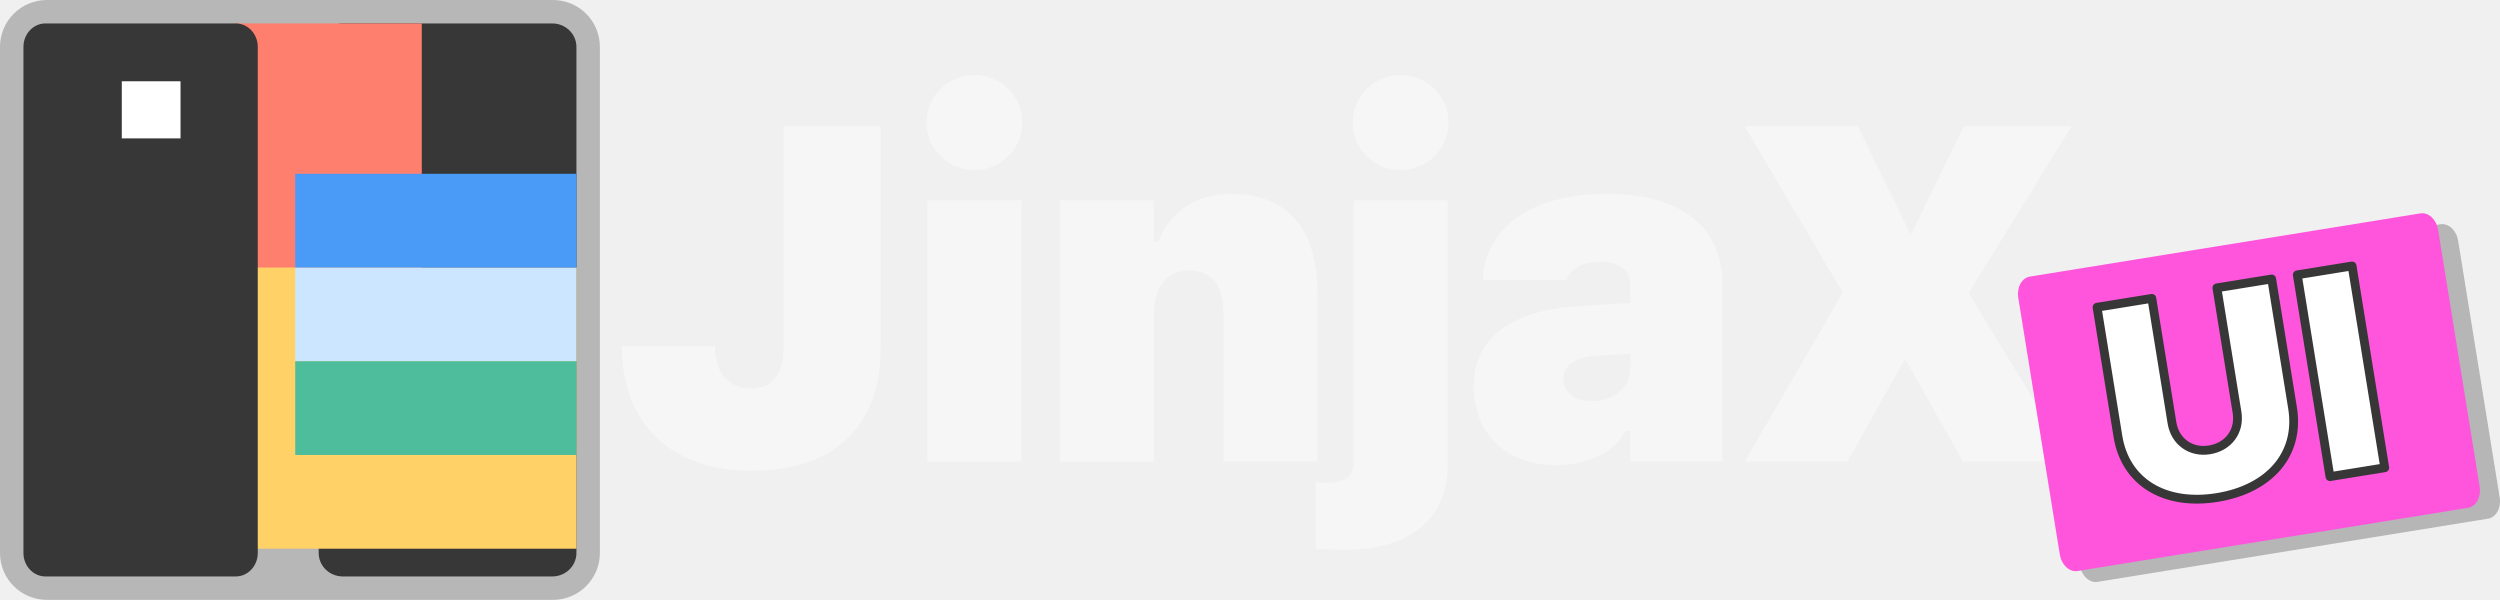
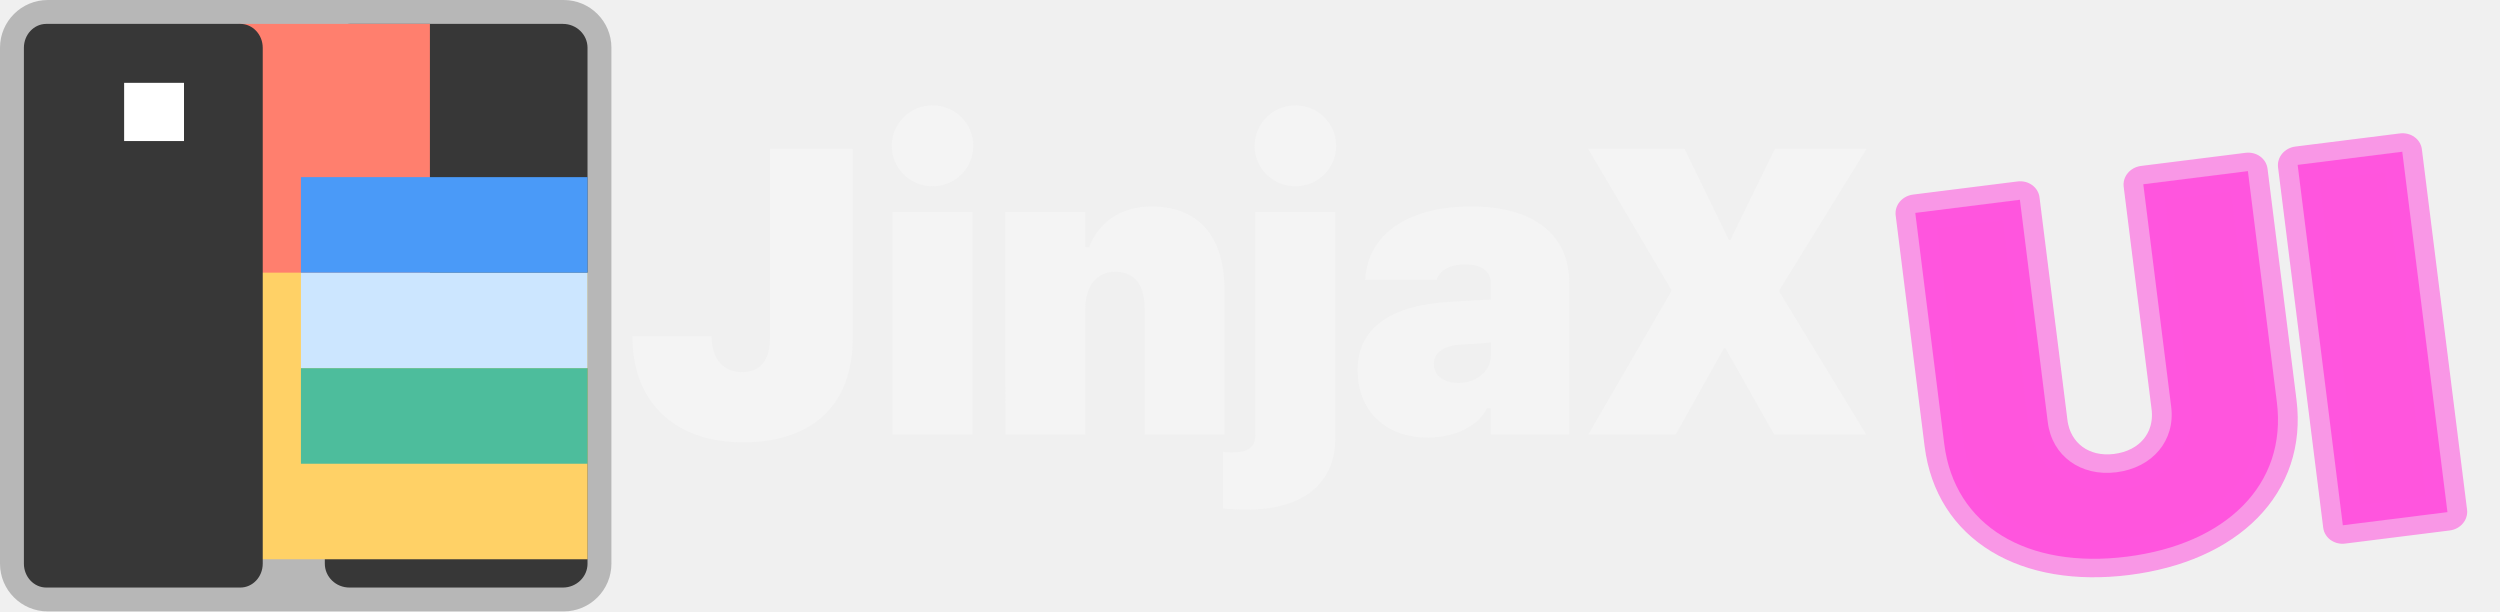
- <svg xmlns="http://www.w3.org/2000/svg" width="100.022mm" height="24mm" viewBox="0 0 100.022 24" version="1.1" id="svg8">
+ <svg xmlns="http://www.w3.org/2000/svg" width="98.132mm" height="24mm" viewBox="0 0 98.132 24" version="1.1" id="svg8">
  <defs id="defs8">
    <rect x="82.986" y="-69.784" width="38.664" height="18.546" id="rect4" />
  </defs>
-   <path d="m 30.082,18.838 c 3.282,0 5.152,-1.786 5.152,-4.892 V 5.047 h -3.887 v 8.872 c 0,1.06 -0.449,1.619 -1.321,1.619 -0.862,0 -1.421,-0.605 -1.421,-1.665 v -0.019 h -3.723 v 0.029 c 0,3.106 2.026,4.957 5.198,4.957 z M 38.984,6.804 c 1.054,0 1.916,-0.837 1.916,-1.897 0,-1.07 -0.862,-1.907 -1.916,-1.907 -1.045,0 -1.916,0.837 -1.916,1.907 0,1.06 0.871,1.897 1.916,1.897 z M 37.104,18.467 h 3.759 V 8.013 H 37.104 Z m 5.3,4.76e-4 h 3.759 v -5.906 c 0,-1.014 0.504,-1.739 1.403,-1.739 0.954,0 1.385,0.651 1.385,1.739 v 5.905 h 3.759 v -6.752 c 0,-2.511 -1.174,-3.962 -3.447,-3.962 -1.43,0 -2.494,0.763 -2.916,1.916 H 46.163 V 8.013 H 42.404 Z M 56.037,6.804 c 1.054,0 1.916,-0.837 1.916,-1.897 0,-1.07 -0.862,-1.907 -1.916,-1.907 -1.045,0 -1.916,0.837 -1.916,1.907 0,1.06 0.871,1.897 1.916,1.897 z m -2.255,15.196 c 2.613,0 4.135,-1.237 4.135,-3.357 V 8.013 H 54.158 V 18.476 c 0,0.586 -0.33,0.837 -1.091,0.837 -0.156,0 -0.321,-0.009 -0.431,-0.028 v 2.66 c 0.22,0.028 0.77,0.056 1.146,0.056 z m 8.462,-3.385 c 1.302,0 2.402,-0.549 2.796,-1.377 h 0.183 v 1.228 h 3.686 v -7.114 c 0,-2.288 -1.678,-3.599 -4.621,-3.599 -2.961,0 -4.804,1.311 -4.96,3.329 l -0.009,0.121 h 3.355 l 0.019,-0.046 c 0.174,-0.437 0.623,-0.679 1.366,-0.679 0.724,0 1.164,0.335 1.164,0.874 v 0.771 l -2.035,0.121 c -2.732,0.167 -4.227,1.283 -4.227,3.181 v 0.018 c 0,1.907 1.311,3.171 3.282,3.171 z m 0.303,-3.46 v -0.019 c 0,-0.502 0.458,-0.837 1.247,-0.892 l 1.43,-0.093 v 0.605 c 0,0.725 -0.669,1.292 -1.513,1.292 -0.715,0 -1.164,-0.353 -1.164,-0.893 z m 7.261,3.311 h 4.108 l 2.265,-4.046 h 0.074 l 2.283,4.046 h 4.328 l -4.08,-6.705 v -0.074 l 4.098,-6.64 h -4.309 l -2.09,4.278 h -0.073 L 74.329,5.047 H 69.8 l 3.906,6.622 v 0.074 z" aria-label="JinjaX" style="font-weight:900;font-family:'SF Pro Text';fill:#f6f6f6;fill-opacity:1;stroke:none;stroke-width:0.684;stroke-miterlimit:4;stroke-dasharray:none;stroke-dashoffset:0;stroke-opacity:1" id="path1" />
+   <path d="m 29.169,17.363 c 2.741,0 4.303,-1.491 4.303,-4.085 V 5.844 h -3.247 v 7.41 c 0,0.886 -0.375,1.352 -1.103,1.352 -0.72,0 -1.187,-0.505 -1.187,-1.39 v -0.016 h -3.109 v 0.024 c 0,2.594 1.692,4.14 4.342,4.14 z m 7.435,-10.051 c 0.881,0 1.6,-0.699 1.6,-1.584 0,-0.894 -0.72,-1.592 -1.6,-1.592 -0.873,0 -1.6,0.699 -1.6,1.592 0,0.885 0.728,1.584 1.6,1.584 z M 35.035,17.052 H 38.174 V 8.322 h -3.14 z m 4.426,3.97e-4 h 3.139 v -4.932 c 0,-0.847 0.421,-1.453 1.171,-1.453 0.797,0 1.157,0.544 1.157,1.453 v 4.932 h 3.139 V 11.413 c 0,-2.097 -0.98,-3.309 -2.879,-3.309 -1.195,0 -2.083,0.637 -2.435,1.6 H 42.6 V 8.322 H 39.46 Z M 50.847,7.312 c 0.881,0 1.6,-0.699 1.6,-1.584 0,-0.894 -0.72,-1.592 -1.6,-1.592 -0.873,0 -1.6,0.699 -1.6,1.592 0,0.885 0.728,1.584 1.6,1.584 z M 48.963,20.004 c 2.182,0 3.453,-1.033 3.453,-2.804 V 8.322 h -3.14 v 8.738 c 0,0.489 -0.276,0.699 -0.911,0.699 -0.13,0 -0.268,-0.007 -0.36,-0.023 v 2.221 c 0.184,0.023 0.643,0.047 0.957,0.047 z m 7.068,-2.827 c 1.087,0 2.006,-0.459 2.335,-1.15 h 0.153 v 1.025 h 3.078 v -5.942 c 0,-1.911 -1.401,-3.006 -3.859,-3.006 -2.473,0 -4.012,1.095 -4.142,2.781 l -0.008,0.101 h 2.802 l 0.016,-0.039 c 0.145,-0.365 0.521,-0.567 1.141,-0.567 0.605,0 0.972,0.28 0.972,0.73 v 0.644 l -1.7,0.101 c -2.282,0.14 -3.53,1.072 -3.53,2.657 v 0.015 c 0,1.592 1.095,2.649 2.741,2.649 z m 0.253,-2.89 v -0.016 c 0,-0.419 0.383,-0.699 1.041,-0.745 l 1.195,-0.078 v 0.505 c 0,0.606 -0.559,1.079 -1.264,1.079 -0.597,0 -0.972,-0.295 -0.972,-0.746 z m 6.064,2.765 h 3.43 l 1.891,-3.379 h 0.062 l 1.907,3.379 h 3.614 L 69.845,11.452 v -0.062 L 73.267,5.844 H 69.669 l -1.746,3.573 h -0.061 L 66.123,5.844 h -3.783 l 3.262,5.53 v 0.062 z" aria-label="JinjaX" style="font-weight:900;font-family:'SF Pro Text';fill:#f4f4f4;fill-opacity:1;stroke:none;stroke-width:0.571;stroke-miterlimit:4;stroke-dasharray:none;stroke-dashoffset:0;stroke-opacity:1" id="path1" />
  <rect width="24" height="24" fill="#a9a9a9" opacity="0.8" x="0" y="0" id="rect1" ry="1.875" style="stroke-width:0.068" rx="1.875" />
  <rect x="12.75" y="0.938" width="10.312" height="22.125" rx="0.968" ry="0.938" fill="#ffffff" id="rect12" style="fill:#373737;fill-opacity:1;stroke-width:0.071" />
  <rect x="9.375" y="0.938" width="7.5" height="10.312" fill="#ff7f6e" rx="0" ry="0" id="rect11" style="stroke-width:0.07" />
  <rect x="3.375" y="10.703" width="19.688" height="11.25" fill="#ffd166" rx="0" ry="0" id="rect13" style="stroke-width:0.143" />
  <rect x="11.812" y="10.703" width="11.25" height="3.75" fill="#cce6ff" rx="0" ry="0" id="rect16" style="stroke-width:0.075" />
  <rect x="11.812" y="14.453" width="11.25" height="3.75" fill="#4dbd9c" rx="0" ry="0" id="rect17" style="stroke-width:0.068" />
  <rect x="11.812" y="6.953" width="11.25" height="3.75" fill="#4a9af8" rx="0" ry="0" id="rect15" style="stroke-width:0.075" />
  <rect x="0.938" y="0.938" width="9.375" height="22.125" rx="0.88" ry="0.938" fill="#ffffff" id="rect12-6" style="fill:#373737;fill-opacity:1;stroke-width:0.068" />
  <rect x="4.978" y="3.357" width="2.139" height="2.074" fill="none" stroke="#000000" stroke-width="0.211" id="rect3" style="fill:#ffffff;fill-opacity:1;stroke:#ffffff" />
  <text xml:space="preserve" transform="scale(0.2645833)" id="text2" style="font-weight:bold;font-family:'Roboto Condensed';-inkscape-font-specification:'Roboto Condensed,  Bold';text-align:start;writing-mode:lr-tb;direction:ltr;white-space:pre;shape-inside:url(#rect4);fill:#ff55dd;stroke:none;stroke-width:8;stroke-linecap:round;stroke-linejoin:round" />
-   <g id="g5" transform="matrix(1.311473,-0.2122333,0.2122333,1.311473,24.69554,45.95582)">
-     <rect style="fill:#000000;fill-opacity:0.243;stroke:none;stroke-width:2.147;stroke-linecap:round;stroke-linejoin:round" id="rect2-7" width="12.808" height="8.982" x="46.286" y="-18.71" rx="0.448" ry="0.574" />
-     <rect style="fill:#ff55dd;stroke:none;stroke-width:2.147;stroke-linecap:round;stroke-linejoin:round" id="rect2" width="12.808" height="8.982" x="45.743" y="-19.129" rx="0.448" ry="0.574" />
-     <text xml:space="preserve" style="font-style:normal;font-variant:normal;font-weight:900;font-stretch:normal;font-size:8.467px;font-family:'SF Pro Text';-inkscape-font-specification:'SF Pro Text Heavy';text-align:start;writing-mode:lr-tb;direction:ltr;text-anchor:start;fill:#ffffff;fill-opacity:1;stroke:#373737;stroke-width:0.265;stroke-linecap:round;stroke-linejoin:round;stroke-dasharray:none;stroke-opacity:1" x="47.649" y="-11.738" id="text5">
-       <tspan id="tspan5" style="font-style:normal;font-variant:normal;font-weight:900;font-stretch:normal;font-size:8.467px;font-family:'SF Pro Text';-inkscape-font-specification:'SF Pro Text Heavy';fill:#ffffff;fill-opacity:1;stroke:#373737;stroke-width:0.265;stroke-dasharray:none;stroke-opacity:1" x="47.649" y="-11.738">UI</tspan>
-     </text>
-   </g>
+   <text xml:space="preserve" style="font-style:normal;font-variant:normal;font-weight:900;font-stretch:normal;font-size:20.259px;font-family:'SF Pro Text';-inkscape-font-specification:'SF Pro Text Heavy';text-align:start;writing-mode:lr-tb;direction:ltr;text-anchor:start;fill:#ff55dd;fill-opacity:1;stroke:#ff55dd;stroke-width:1.5;stroke-linecap:round;stroke-linejoin:round;stroke-dasharray:none;stroke-opacity:0.578" x="70.145" y="33.024" id="text5" transform="matrix(1.026521,-0.1289481,0.1202359,0.9590606,0,0)">
+     <tspan id="tspan5" style="font-style:normal;font-variant:normal;font-weight:900;font-stretch:normal;font-size:20.259px;font-family:'SF Pro Text';-inkscape-font-specification:'SF Pro Text Heavy';fill:#ff55dd;fill-opacity:1;stroke:#ff55dd;stroke-width:1.5;stroke-dasharray:none;stroke-opacity:0.578" x="70.145" y="33.024">UI</tspan>
+   </text>
</svg>
